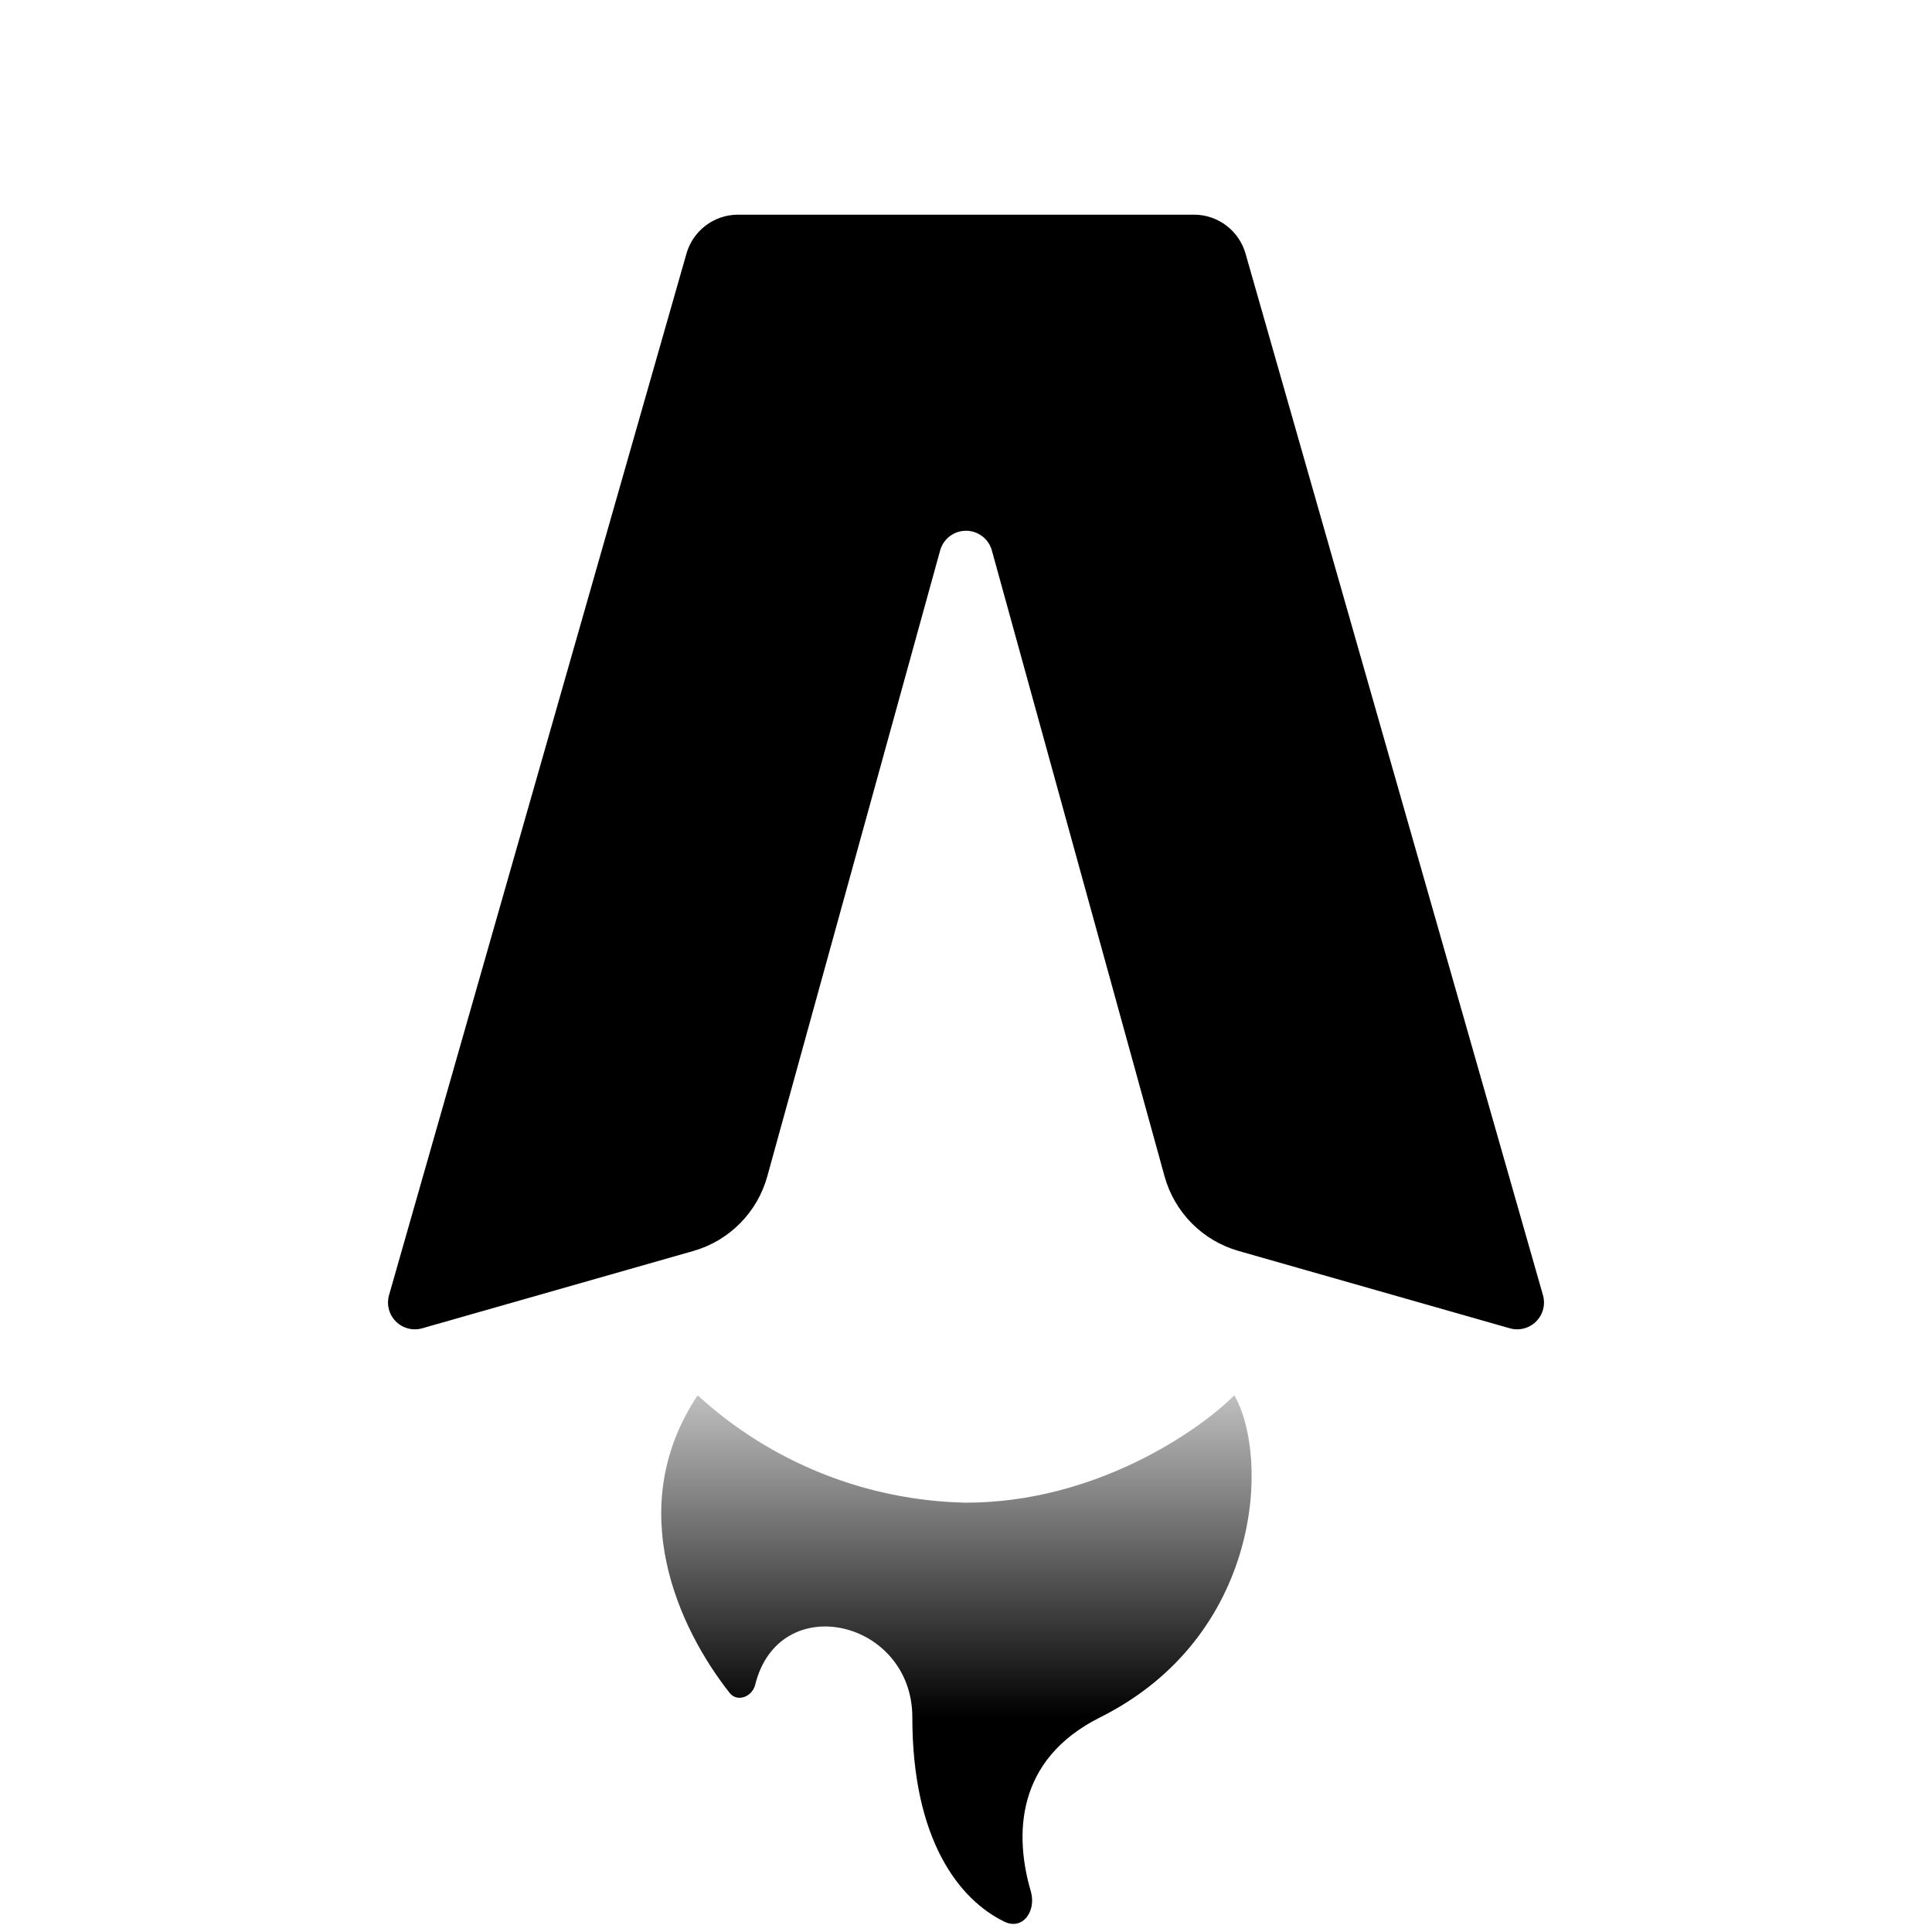
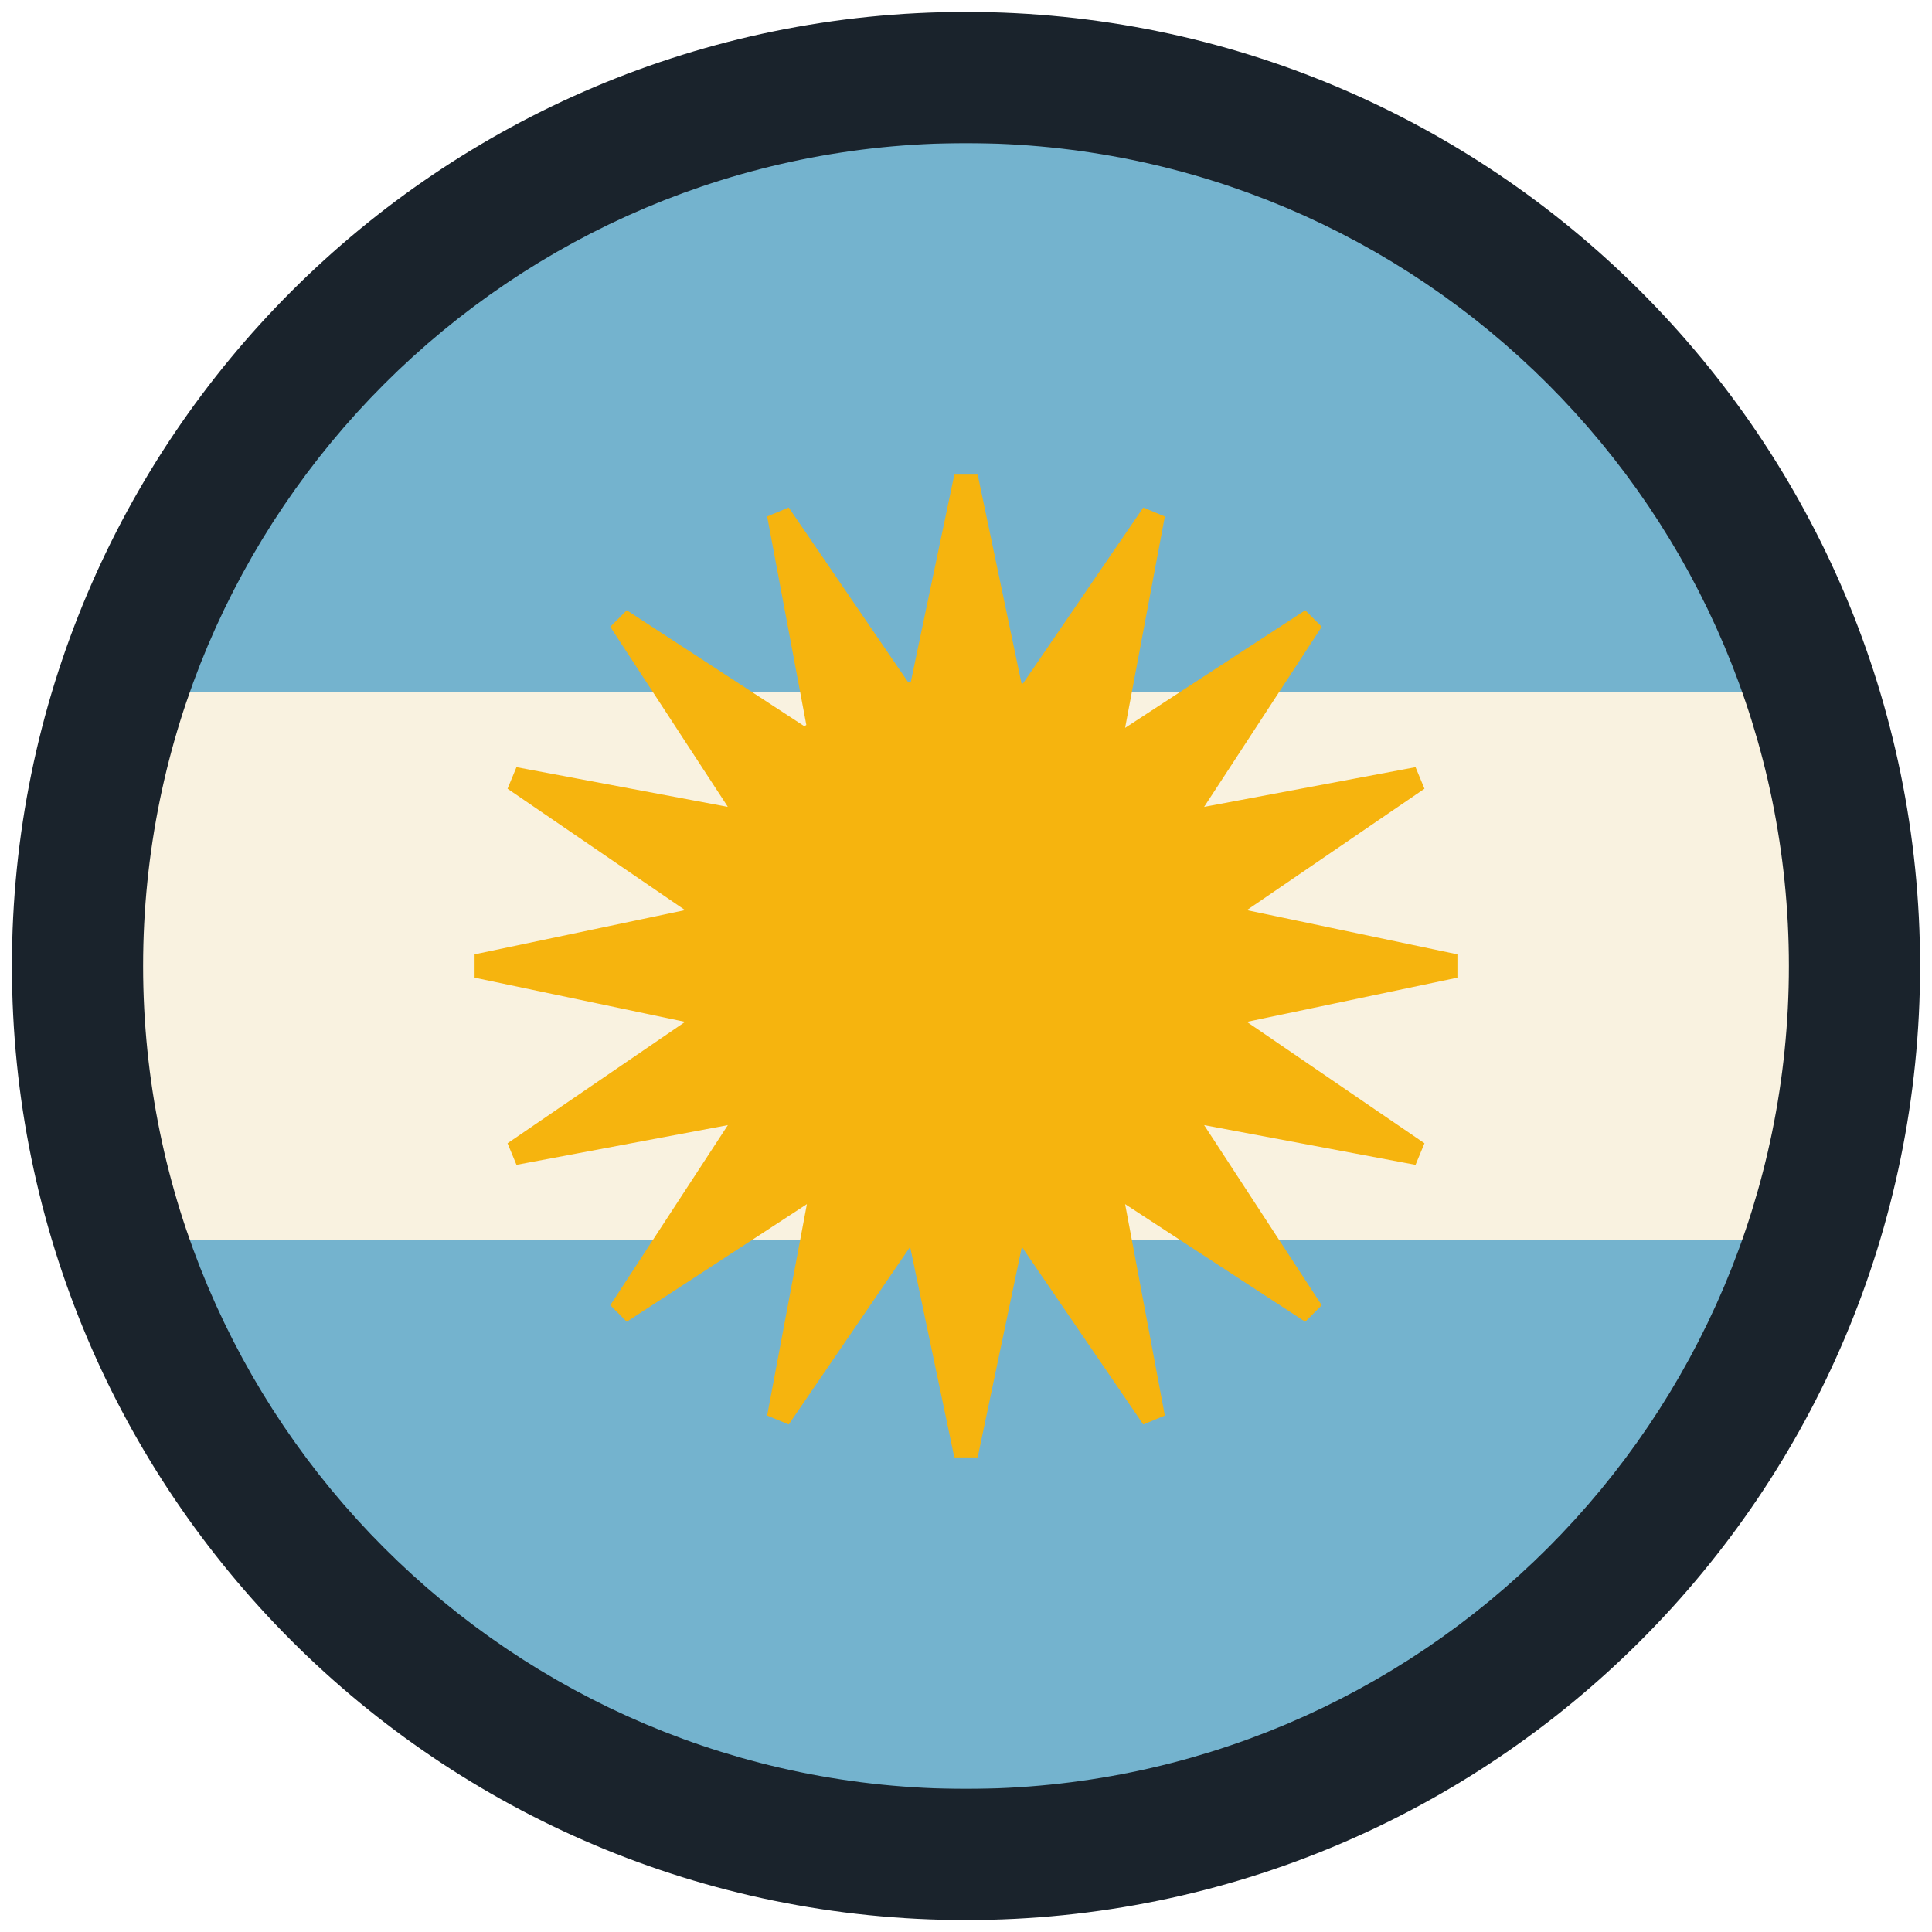
- <svg xmlns="http://www.w3.org/2000/svg" fill="none" viewBox="0 0 36 36">
-   <path fill="#000" d="M22.25 4h-8.5a1 1 0 0 0-.96.73l-5.54 19.4a.5.5 0 0 0 .62.62l5.05-1.44a2 2 0 0 0 1.38-1.4l3.22-11.66a.5.5 0 0 1 .96 0l3.22 11.67a2 2 0 0 0 1.38 1.39l5.05 1.44a.5.5 0 0 0 .62-.62l-5.54-19.4a1 1 0 0 0-.96-.73Z" />
-   <path fill="url(#gradient)" d="M18 28a7.63 7.63 0 0 1-5-2c-1.4 2.1-.35 4.35.6 5.55.14.17.41.07.47-.15.44-1.8 2.93-1.22 2.93.6 0 2.28.87 3.4 1.72 3.81.34.16.59-.2.49-.56-.31-1.05-.29-2.46 1.29-3.25 3-1.5 3.17-4.83 2.5-6-.67.67-2.6 2-5 2Z" />
-   <defs>
-     <linearGradient id="gradient" x1="16" x2="16" y1="32" y2="24" gradientUnits="userSpaceOnUse">
-       <stop stop-color="#000" />
-       <stop offset="1" stop-color="#000" stop-opacity="0" />
-     </linearGradient>
-   </defs>
-   <style>
-     @media (prefers-color-scheme:dark){:root{filter:invert(100%)}}
-   </style>
+ <svg xmlns="http://www.w3.org/2000/svg" width="81" height="81" fill="none">
+   <rect width="69" height="69" x="6" y="6" fill="#1A232C" stroke="#1A232C" stroke-width="11" rx="34.5" />
+   <mask id="a" width="69" height="69" x="6" y="6" maskUnits="userSpaceOnUse" style="mask-type:alpha">
+     <rect width="64" height="64" x="8.5" y="8.5" fill="#1A232C" stroke="#1A232C" stroke-width="5" rx="32" />
+   </mask>
+   <g mask="url(#a)">
+     <path fill="#74B3CE" d="M-3 6h88v23H-3zM-3 52h88v23H-3z" />
+     <path fill="#F9F2E0" d="M-3 29h88v23H-3z" />
+     <path fill="#F6B40E" stroke="#F6B40E" d="m40.5 20 1.904 9.07c.237.043.47.095.702.154l5.239-7.663-1.738 9.248c.166.113.33.231.49.353l7.899-5.158-5.255 8.047c.08.126.158.254.233.383l9.466-1.779-8.12 5.55c.014.09.028.18.04.271L61 40.5l-9.834 2.065-.026.106 8.3 5.674-10.016-1.882 5.572 8.533-8.533-5.572 1.882 10.016-5.751-8.413L40.5 61l-2.094-9.973-5.751 8.413 1.873-9.965-.035-.022-8.489 5.543 5.441-8.333a11.577 11.577 0 0 1-.114-.154l-9.77 1.836 8.035-5.493c-.031-.118-.06-.236-.088-.356L20 40.5l9.32-1.957c.024-.177.051-.353.082-.527l-7.841-5.361 9.186 1.726c.113-.193.232-.382.356-.568l-5.099-7.809 7.734 5.05c.202-.15.409-.292.62-.428l-1.703-9.066 5.195 7.6c.25-.057.502-.106.758-.146L40.5 20Z" />
+   </g>
</svg>
